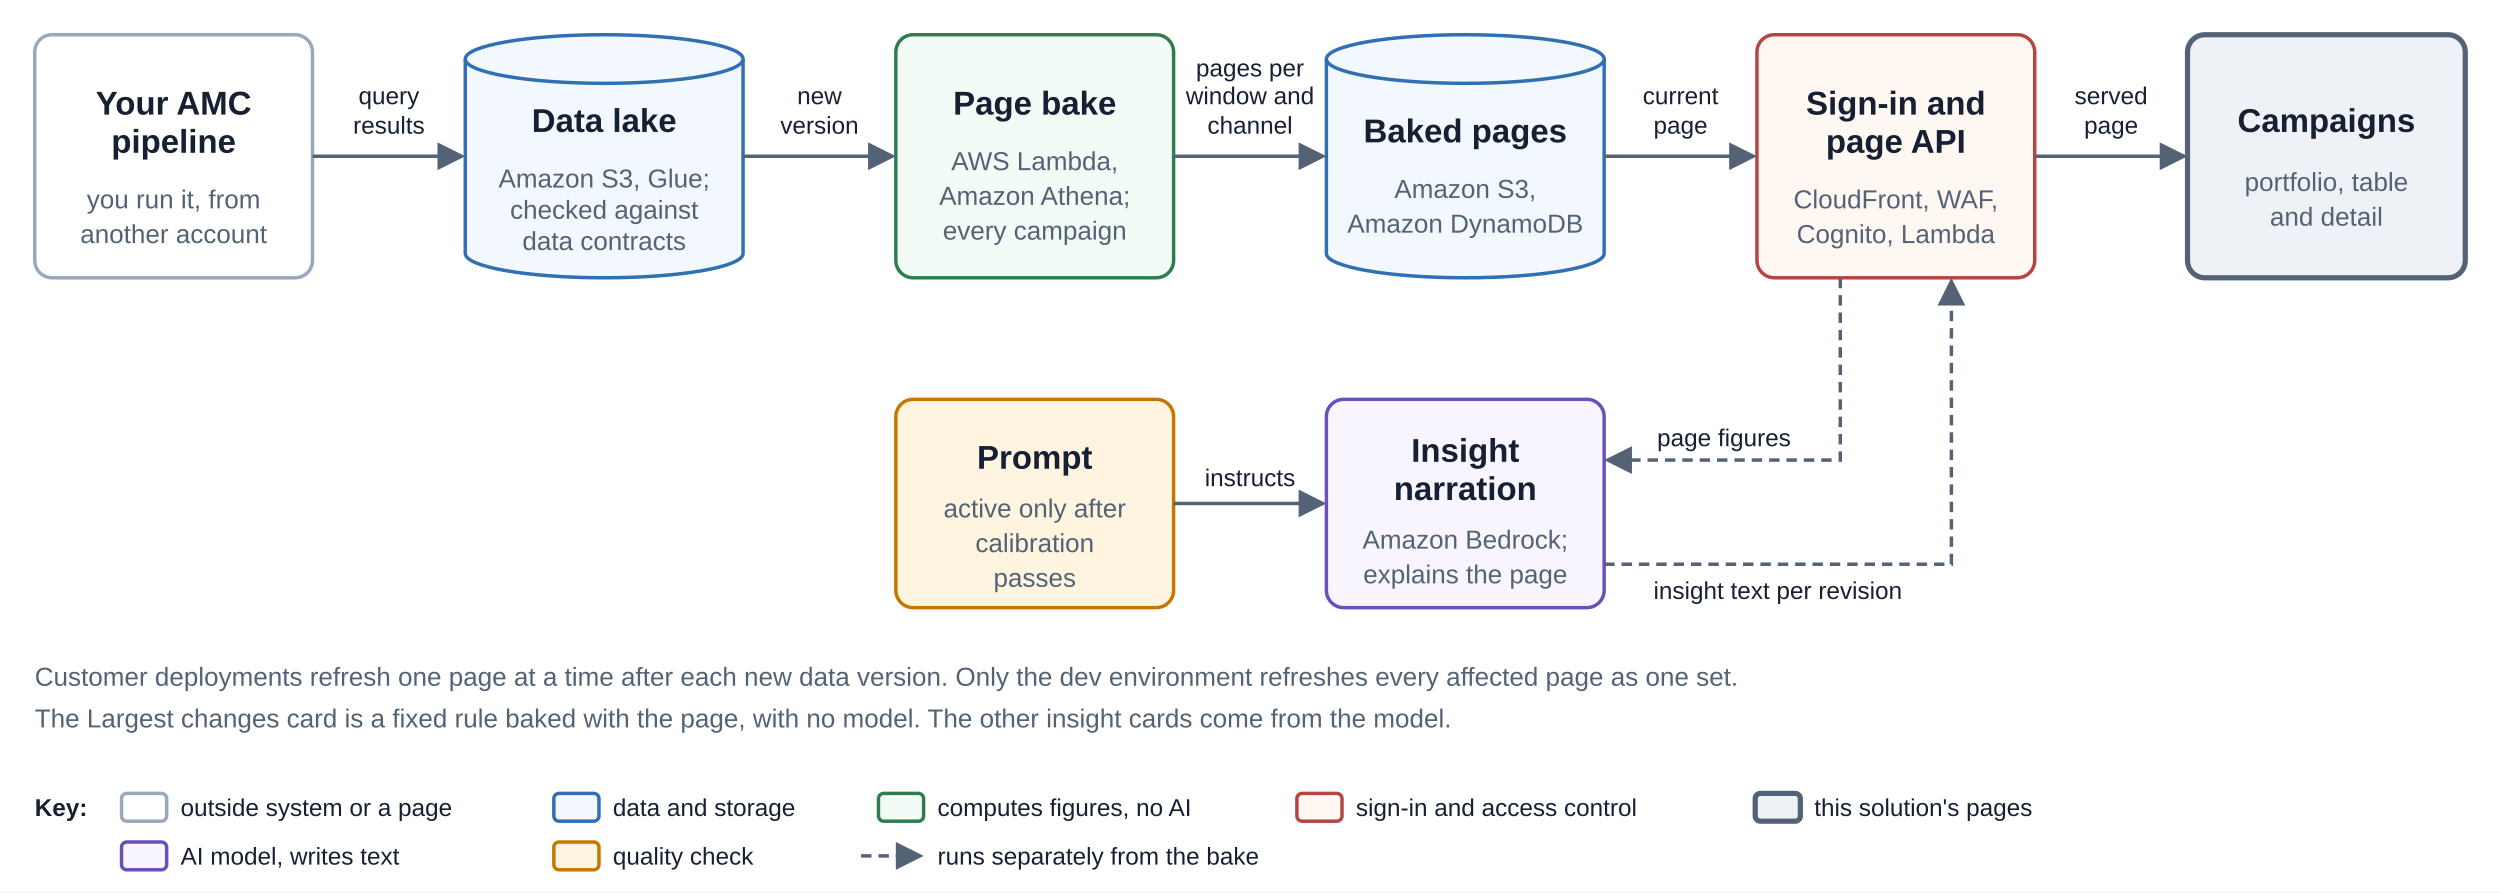
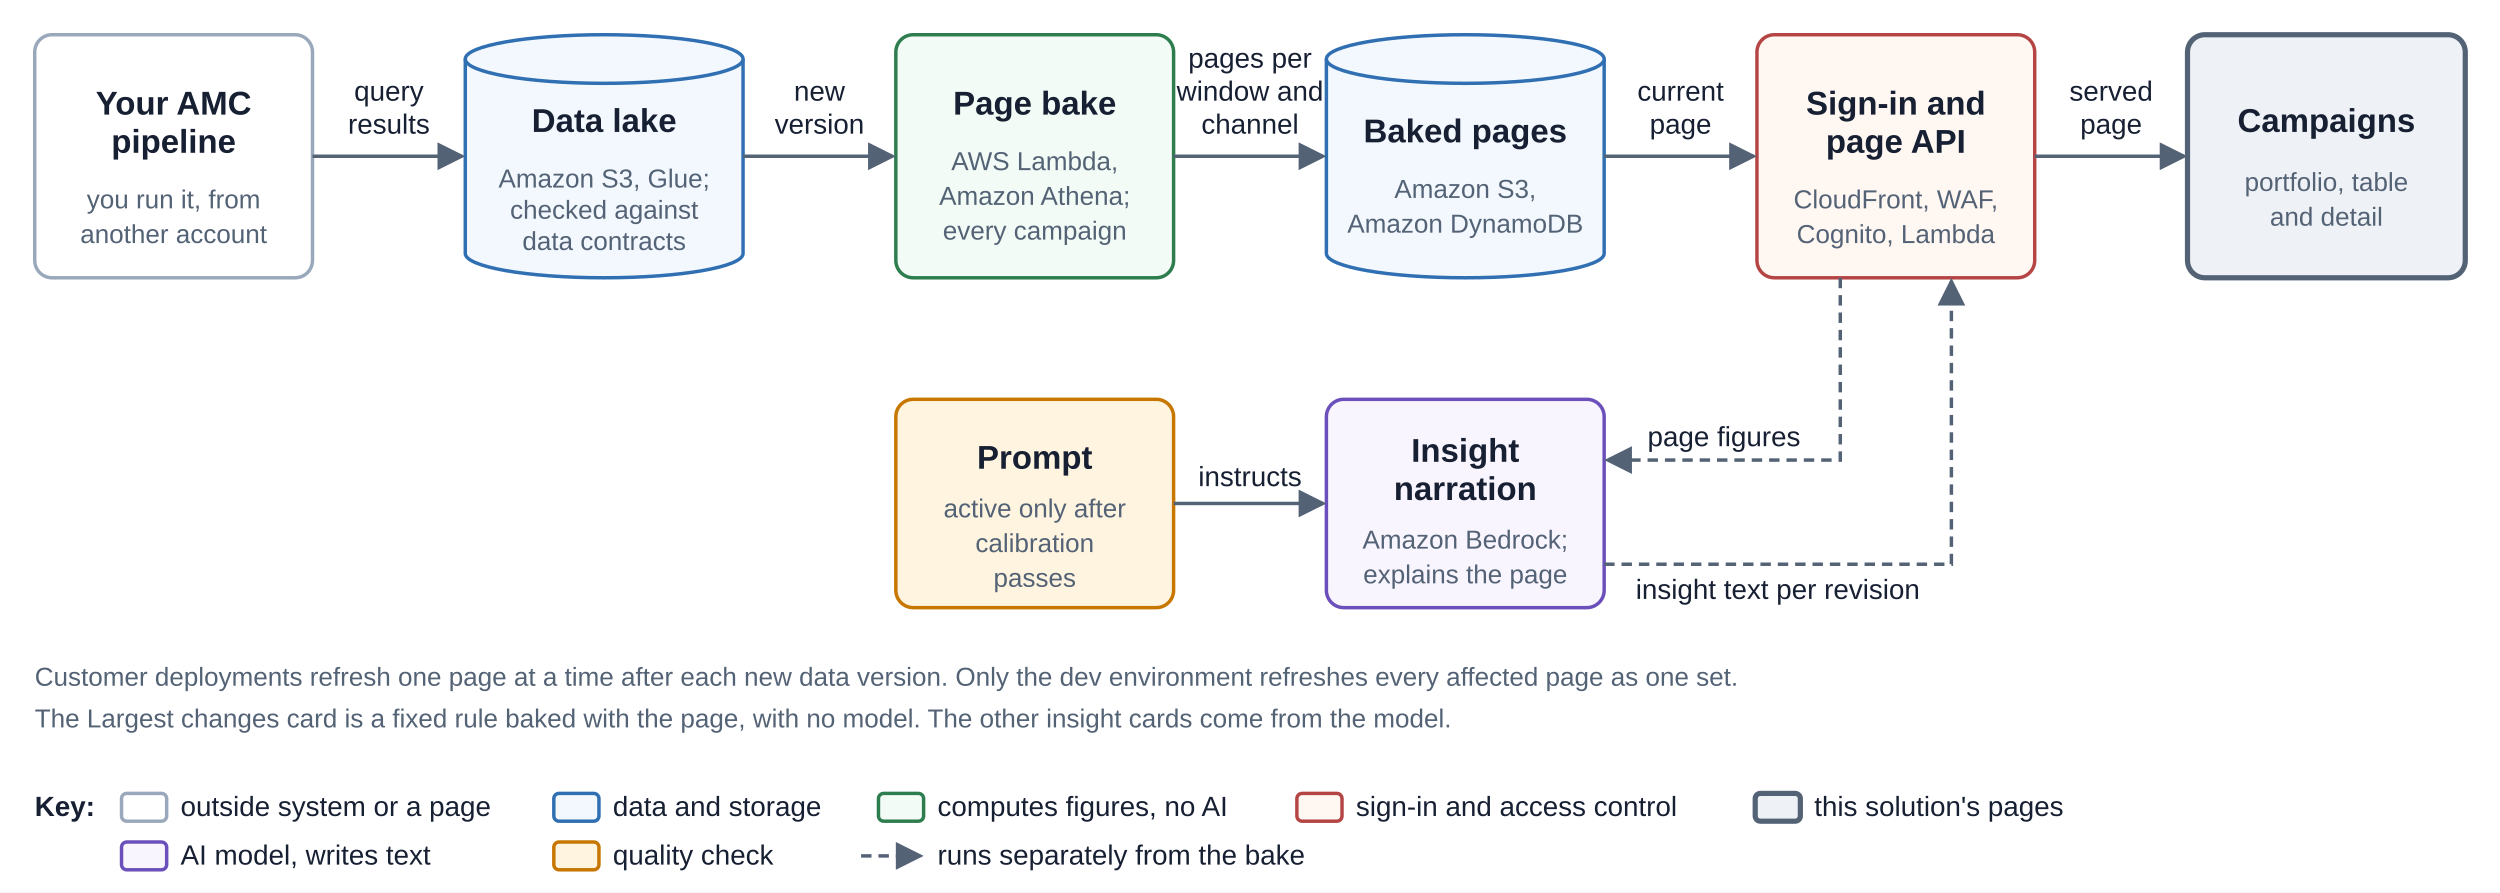
<svg xmlns="http://www.w3.org/2000/svg" viewBox="0 130 1440 514" role="img" focusable="false" aria-labelledby="camp-flow-title camp-flow-desc">
  <defs>
    <marker id="camp-flow-arrow" markerWidth="8" markerHeight="8" refX="7" refY="4" orient="auto">
      <path d="M0 0 L8 4 L0 8 Z" fill="#536275" />
    </marker>
  </defs>
  <rect x="0" y="130" width="1440" height="514" fill="#ffffff" />
  <g stroke-width="2">
    <rect x="20" y="150" width="160" height="140" rx="10" fill="#ffffff" stroke="#9aa8bb" />
    <path d="M268 164 V276 A80 14 0 0 0 428 276 V164" fill="#f2f8fe" stroke="#2f6fb2" />
    <ellipse cx="348" cy="164" rx="80" ry="14" fill="#f2f8fe" stroke="#2f6fb2" />
    <rect x="516" y="150" width="160" height="140" rx="10" fill="#f3fbf6" stroke="#2e7d4f" />
    <path d="M764 164 V276 A80 14 0 0 0 924 276 V164" fill="#f2f8fe" stroke="#2f6fb2" />
    <ellipse cx="844" cy="164" rx="80" ry="14" fill="#f2f8fe" stroke="#2f6fb2" />
    <rect x="1012" y="150" width="160" height="140" rx="10" fill="#fff7f2" stroke="#b54545" />
    <rect x="1260" y="150" width="160" height="140" rx="10" fill="#eef1f5" stroke="#536275" stroke-width="3" />
    <rect x="516" y="360" width="160" height="120" rx="10" fill="#fff4e0" stroke="#c77700" />
    <rect x="764" y="360" width="160" height="120" rx="10" fill="#f8f5ff" stroke="#6b4fbb" />
  </g>
  <g fill="none" stroke="#536275" stroke-width="2" marker-end="url(#camp-flow-arrow)">
    <line x1="180" y1="220" x2="266" y2="220" />
    <line x1="428" y1="220" x2="514" y2="220" />
    <line x1="676" y1="220" x2="762" y2="220" />
    <line x1="924" y1="220" x2="1010" y2="220" />
    <line x1="1172" y1="220" x2="1258" y2="220" />
    <line x1="676" y1="420" x2="762" y2="420" />
  </g>
  <g fill="none" stroke="#536275" stroke-width="2" stroke-dasharray="6 4" marker-end="url(#camp-flow-arrow)">
    <path d="M1060 290 V395 H926" />
    <path d="M924 455 H1124 V292" />
  </g>
  <g font-family="Arial, sans-serif" fill="#172033" text-anchor="middle">
    <g font-size="19" font-weight="bold">
      <text x="100" y="196">Your AMC</text>
      <text x="100" y="218">pipeline</text>
      <text x="348" y="206">Data lake</text>
      <text x="596" y="196">Page bake</text>
      <text x="844" y="212">Baked pages</text>
      <text x="1092" y="196">Sign-in and</text>
      <text x="1092" y="218">page API</text>
      <text x="1340" y="206">Campaigns</text>
      <text x="596" y="400">Prompt</text>
      <text x="844" y="396">Insight</text>
      <text x="844" y="418">narration</text>
    </g>
    <g font-size="15" fill="#536275">
      <text x="100" y="250">you run it, from</text>
      <text x="100" y="270">another account</text>
      <text x="348" y="238">Amazon S3, Glue;</text>
      <text x="348" y="256">checked against</text>
      <text x="348" y="274">data contracts</text>
      <text x="596" y="228">AWS Lambda,</text>
      <text x="596" y="248">Amazon Athena;</text>
      <text x="596" y="268">every campaign</text>
      <text x="844" y="244">Amazon S3,</text>
      <text x="844" y="264">Amazon DynamoDB</text>
      <text x="1092" y="250">CloudFront, WAF,</text>
      <text x="1092" y="270">Cognito, Lambda</text>
      <text x="1340" y="240">portfolio, table</text>
      <text x="1340" y="260">and detail</text>
      <text x="596" y="428">active only after</text>
      <text x="596" y="448">calibration</text>
      <text x="596" y="468">passes</text>
      <text x="844" y="446">Amazon Bedrock;</text>
      <text x="844" y="466">explains the page</text>
    </g>
-     <g font-size="14">
-       <text x="224" y="190">query</text>
+     <g font-size="16">
+       <text x="224" y="188">query</text>
      <text x="224" y="207">results</text>
-       <text x="472" y="190">new</text>
+       <text x="472" y="188">new</text>
      <text x="472" y="207">version</text>
-       <text x="720" y="174">pages per</text>
-       <text x="720" y="190">window and</text>
+       <text x="720" y="169">pages per</text>
+       <text x="720" y="188">window and</text>
      <text x="720" y="207">channel</text>
-       <text x="968" y="190">current</text>
+       <text x="968" y="188">current</text>
      <text x="968" y="207">page</text>
-       <text x="1216" y="190">served</text>
+       <text x="1216" y="188">served</text>
      <text x="1216" y="207">page</text>
      <text x="720" y="410">instructs</text>
      <text x="993" y="387">page figures</text>
      <text x="1024" y="475">insight text per revision</text>
    </g>
    <text x="20" y="525" font-size="15" fill="#536275" text-anchor="start">Customer deployments refresh one page at a time after each new data version. Only the dev environment refreshes every affected page as one set.</text>
    <text x="20" y="549" font-size="15" fill="#536275" text-anchor="start">The Largest changes card is a fixed rule baked with the page, with no model. The other insight cards come from the model.</text>
  </g>
-   <g font-family="Arial, sans-serif" font-size="14" fill="#172033" stroke-width="2">
+   <g font-family="Arial, sans-serif" font-size="16" fill="#172033" stroke-width="2">
    <text x="20" y="600" font-weight="bold">Key:</text>
    <rect x="70" y="587" width="26" height="16" rx="3" fill="#ffffff" stroke="#9aa8bb" />
    <text x="104" y="600">outside system or a page</text>
    <rect x="319" y="587" width="26" height="16" rx="3" fill="#f2f8fe" stroke="#2f6fb2" />
    <text x="353" y="600">data and storage</text>
    <rect x="506" y="587" width="26" height="16" rx="3" fill="#f3fbf6" stroke="#2e7d4f" />
    <text x="540" y="600">computes figures, no AI</text>
    <rect x="747" y="587" width="26" height="16" rx="3" fill="#fff7f2" stroke="#b54545" />
    <text x="781" y="600">sign-in and access control</text>
    <rect x="1011" y="587" width="26" height="16" rx="3" fill="#eef1f5" stroke="#536275" stroke-width="3" />
    <text x="1045" y="600">this solution's pages</text>
    <rect x="70" y="615" width="26" height="16" rx="3" fill="#f8f5ff" stroke="#6b4fbb" />
    <text x="104" y="628">AI model, writes text</text>
    <rect x="319" y="615" width="26" height="16" rx="3" fill="#fff4e0" stroke="#c77700" />
    <text x="353" y="628">quality check</text>
    <line x1="496" y1="623" x2="530" y2="623" stroke="#536275" stroke-dasharray="6 4" marker-end="url(#camp-flow-arrow)" />
    <text x="540" y="628">runs separately from the bake</text>
  </g>
</svg>
